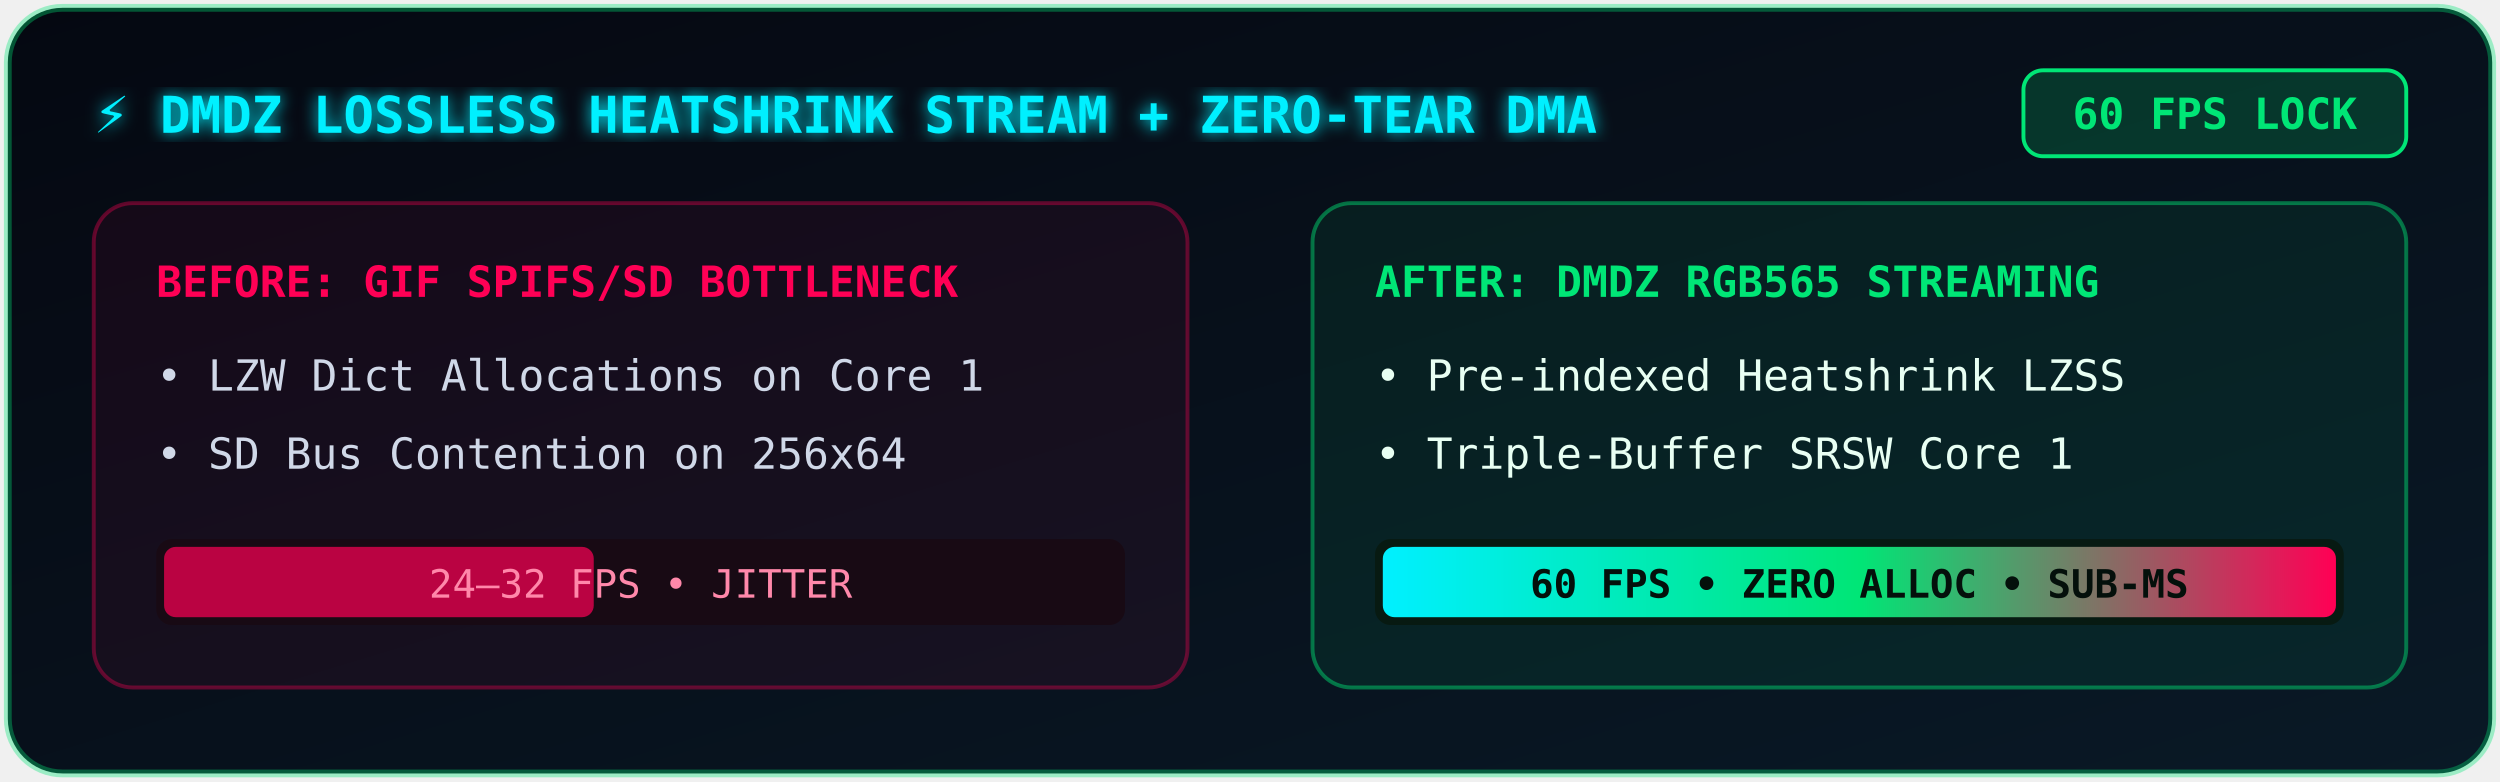
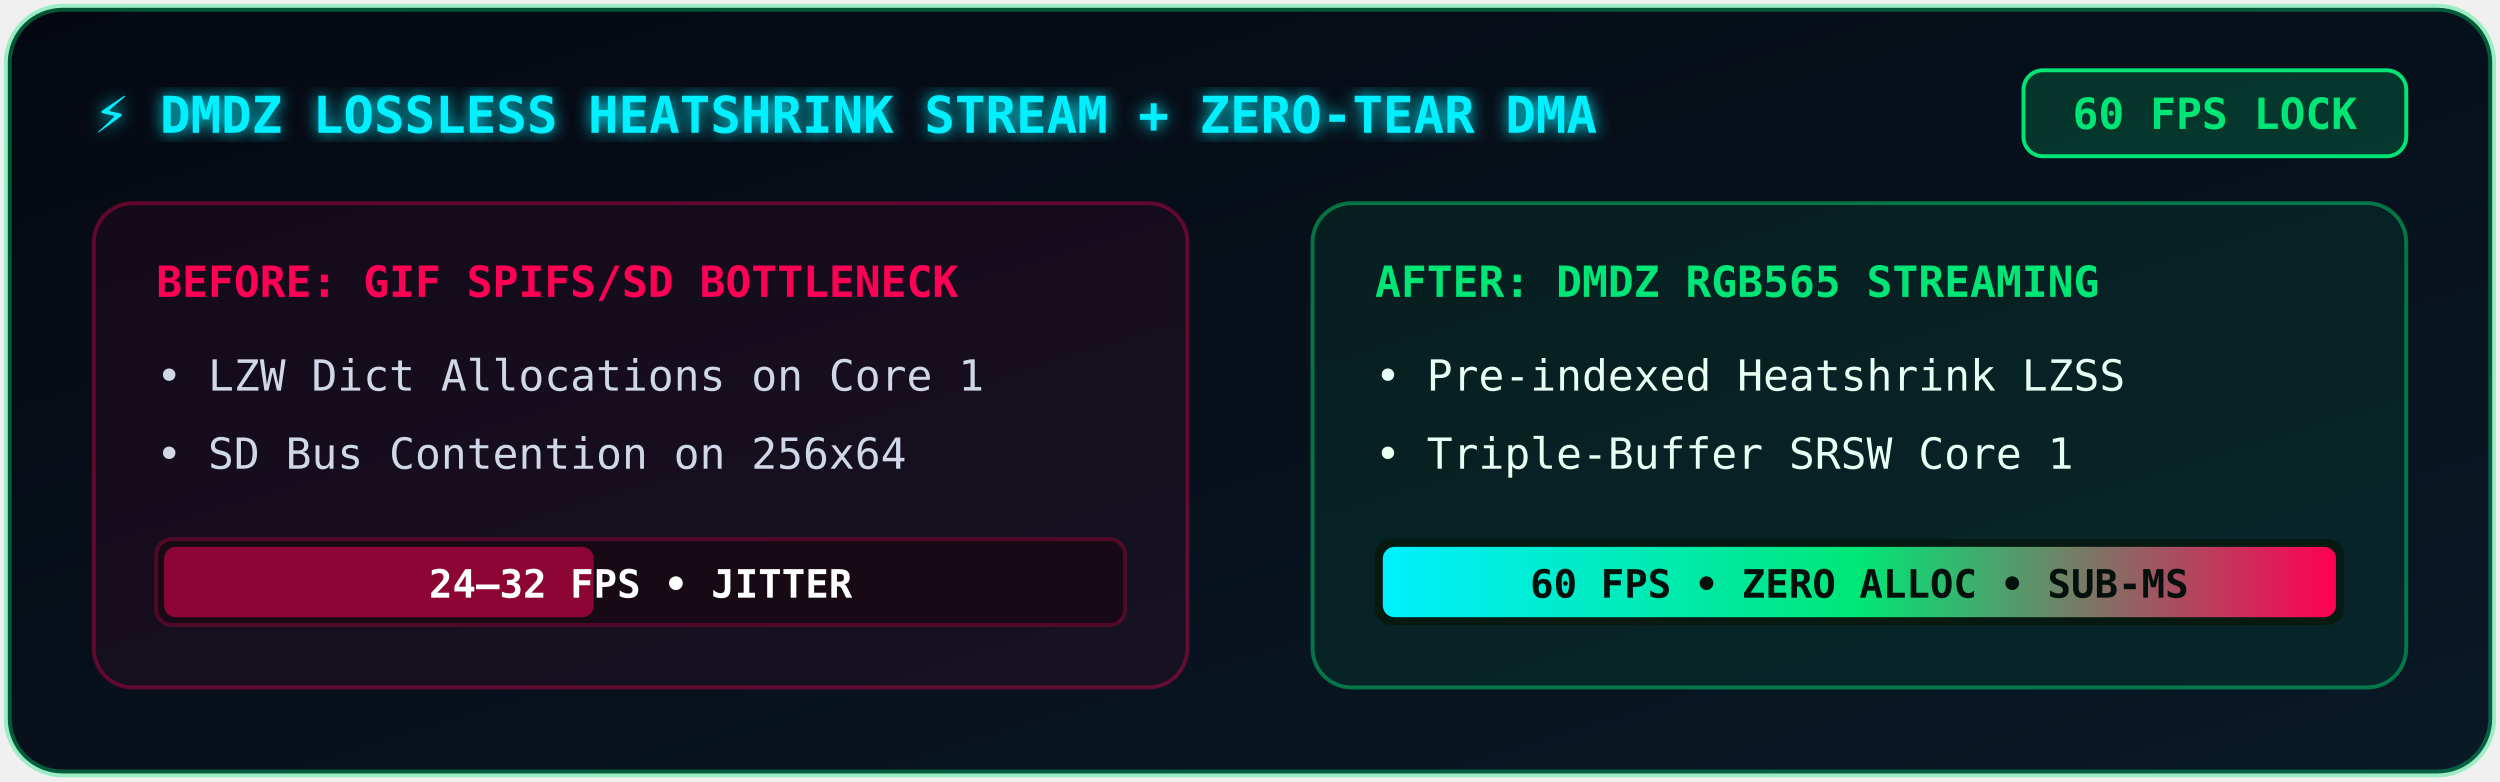
<svg xmlns="http://www.w3.org/2000/svg" viewBox="0 0 640 200" width="640" height="200">
  <defs>
    <linearGradient id="bgDmd" x1="0" y1="0" x2="1" y2="1">
      <stop offset="0%" stop-color="#050811" />
      <stop offset="100%" stop-color="#091926" />
    </linearGradient>
    <linearGradient id="streamBar" x1="0" y1="0" x2="1" y2="0">
      <stop offset="0%" stop-color="#00f0ff" />
      <stop offset="50%" stop-color="#00e676" />
      <stop offset="100%" stop-color="#ff0055" />
    </linearGradient>
    <filter id="glowCyan" x="-20%" y="-20%" width="140%" height="140%">
      <feGaussianBlur stdDeviation="2" result="blur" />
      <feMerge>
        <feMergeNode in="blur" />
        <feMergeNode in="SourceGraphic" />
      </feMerge>
    </filter>
  </defs>
  <rect x="2" y="2" width="636" height="196" rx="14" fill="url(#bgDmd)" stroke="#00e676" stroke-opacity="0.35" stroke-width="2" />
  <text x="24" y="34" fill="#00f0ff" font-family="monospace" font-size="13" font-weight="bold" filter="url(#glowCyan)">⚡ DMDZ LOSSLESS HEATSHRINK STREAM + ZERO-TEAR DMA</text>
  <rect x="518" y="18" width="98" height="22" rx="5" fill="rgba(0, 230, 118, 0.18)" stroke="#00e676" />
  <text x="567" y="33" fill="#00e676" font-family="monospace" font-size="11" font-weight="bold" text-anchor="middle">60 FPS LOCK</text>
  <g transform="translate(24, 52)">
    <rect x="0" y="0" width="280" height="124" rx="10" fill="rgba(255, 0, 85, 0.06)" stroke="rgba(255, 0, 85, 0.35)" />
    <text x="16" y="24" fill="#ff0055" font-family="monospace" font-size="11" font-weight="bold">BEFORE: GIF SPIFS/SD BOTTLENECK</text>
    <text x="16" y="48" fill="#d0d8e8" font-family="monospace" font-size="11">• LZW Dict Allocations on Core 1</text>
    <text x="16" y="68" fill="#d0d8e8" font-family="monospace" font-size="11">• SD Bus Contention on 256x64</text>
-     <rect x="16" y="86" width="248" height="22" rx="4" fill="#180a14" />
-     <rect x="18" y="88" width="110" height="18" rx="3" fill="#ff0055" opacity="0.7" />
-     <text x="140" y="101" fill="#ff88aa" font-family="monospace" font-size="10" text-anchor="middle">24–32 FPS • JITTER</text>
+     <rect x="16" y="86" width="248" height="22" rx="4" fill="#180a14" stroke="rgba(255, 0, 85, 0.25)" />
+     <rect x="18" y="88" width="110" height="18" rx="3" fill="#ff0055" opacity="0.5" />
+     <text x="140" y="101" fill="#ffffff" font-family="monospace" font-size="10" font-weight="bold" text-anchor="middle">24–32 FPS • JITTER</text>
  </g>
  <g transform="translate(336, 52)">
    <rect x="0" y="0" width="280" height="124" rx="10" fill="rgba(0, 230, 118, 0.07)" stroke="rgba(0, 230, 118, 0.45)" />
    <text x="16" y="24" fill="#00e676" font-family="monospace" font-size="11" font-weight="bold">AFTER: DMDZ RGB565 STREAMING</text>
    <text x="16" y="48" fill="#e8fff3" font-family="monospace" font-size="11">• Pre-indexed Heatshrink LZSS</text>
    <text x="16" y="68" fill="#e8fff3" font-family="monospace" font-size="11">• Triple-Buffer SRSW Core 1</text>
    <rect x="16" y="86" width="248" height="22" rx="4" fill="#071a12" />
    <rect x="18" y="88" width="244" height="18" rx="3" fill="url(#streamBar)">
      <animate attributeName="opacity" values="0.85;1;0.85" dur="1.4s" repeatCount="indefinite" />
    </rect>
    <text x="140" y="101" fill="#04100b" font-family="monospace" font-size="10" font-weight="bold" text-anchor="middle">60 FPS • ZERO ALLOC • SUB-MS</text>
  </g>
</svg>
